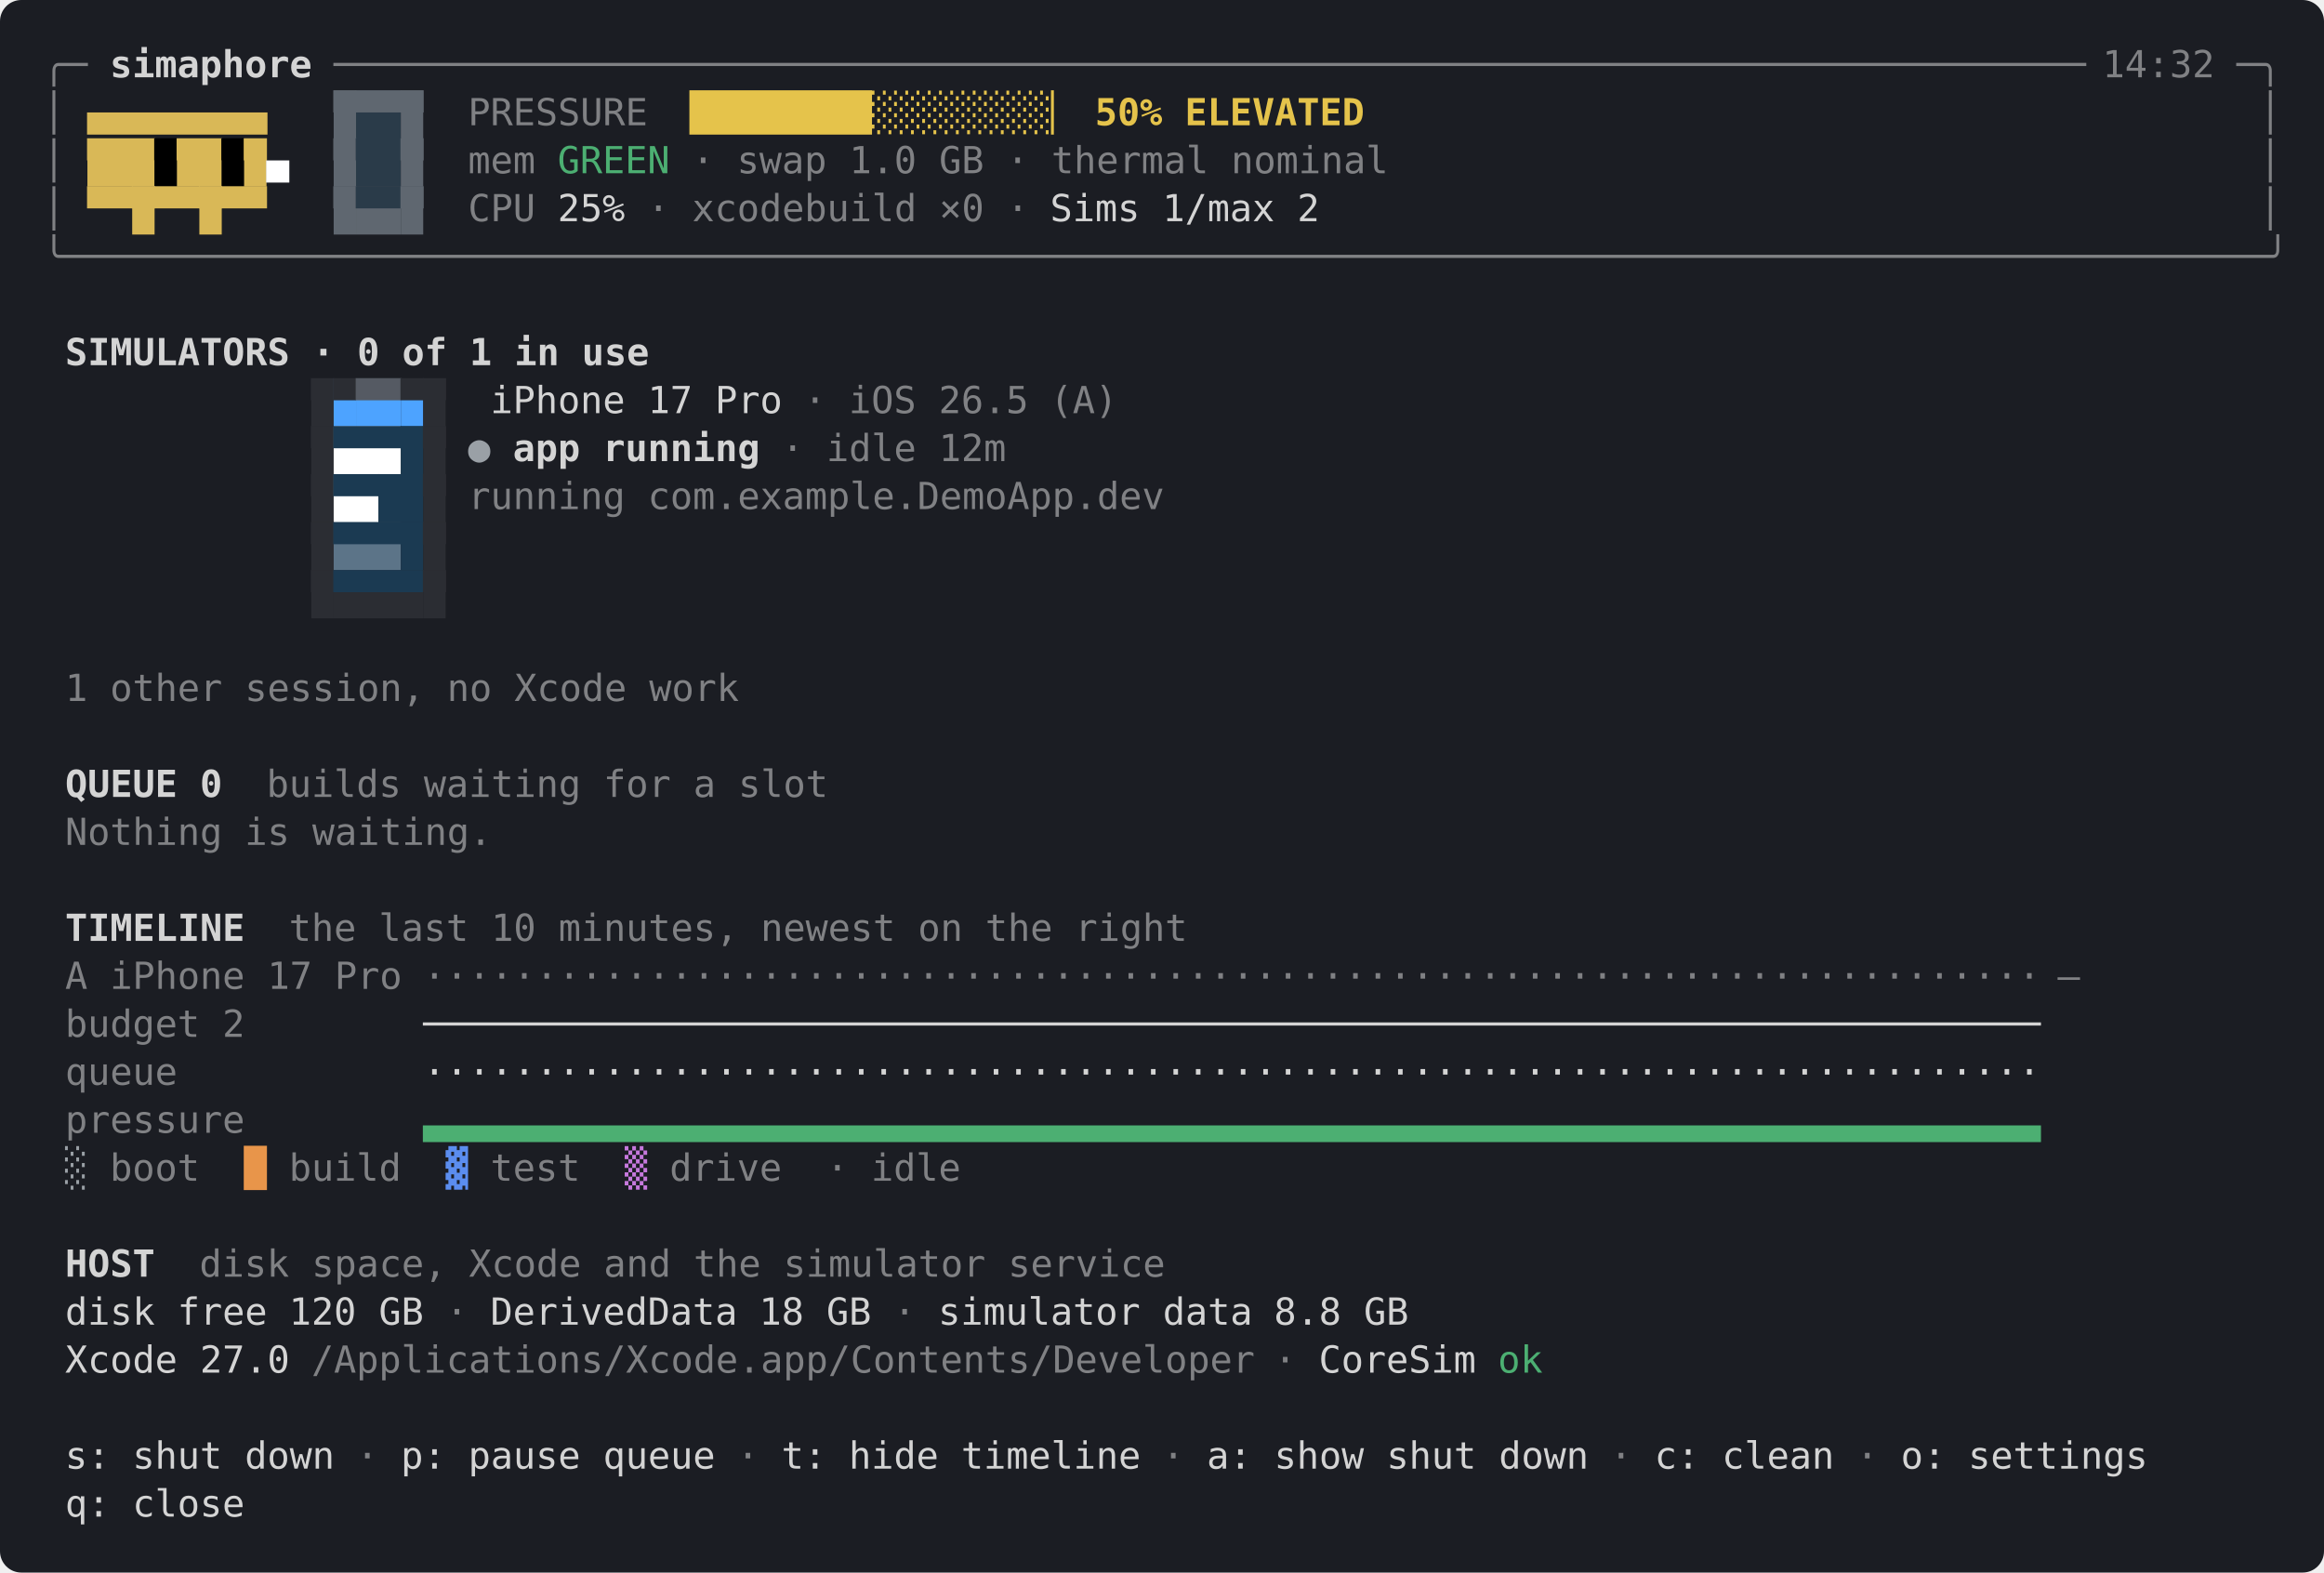
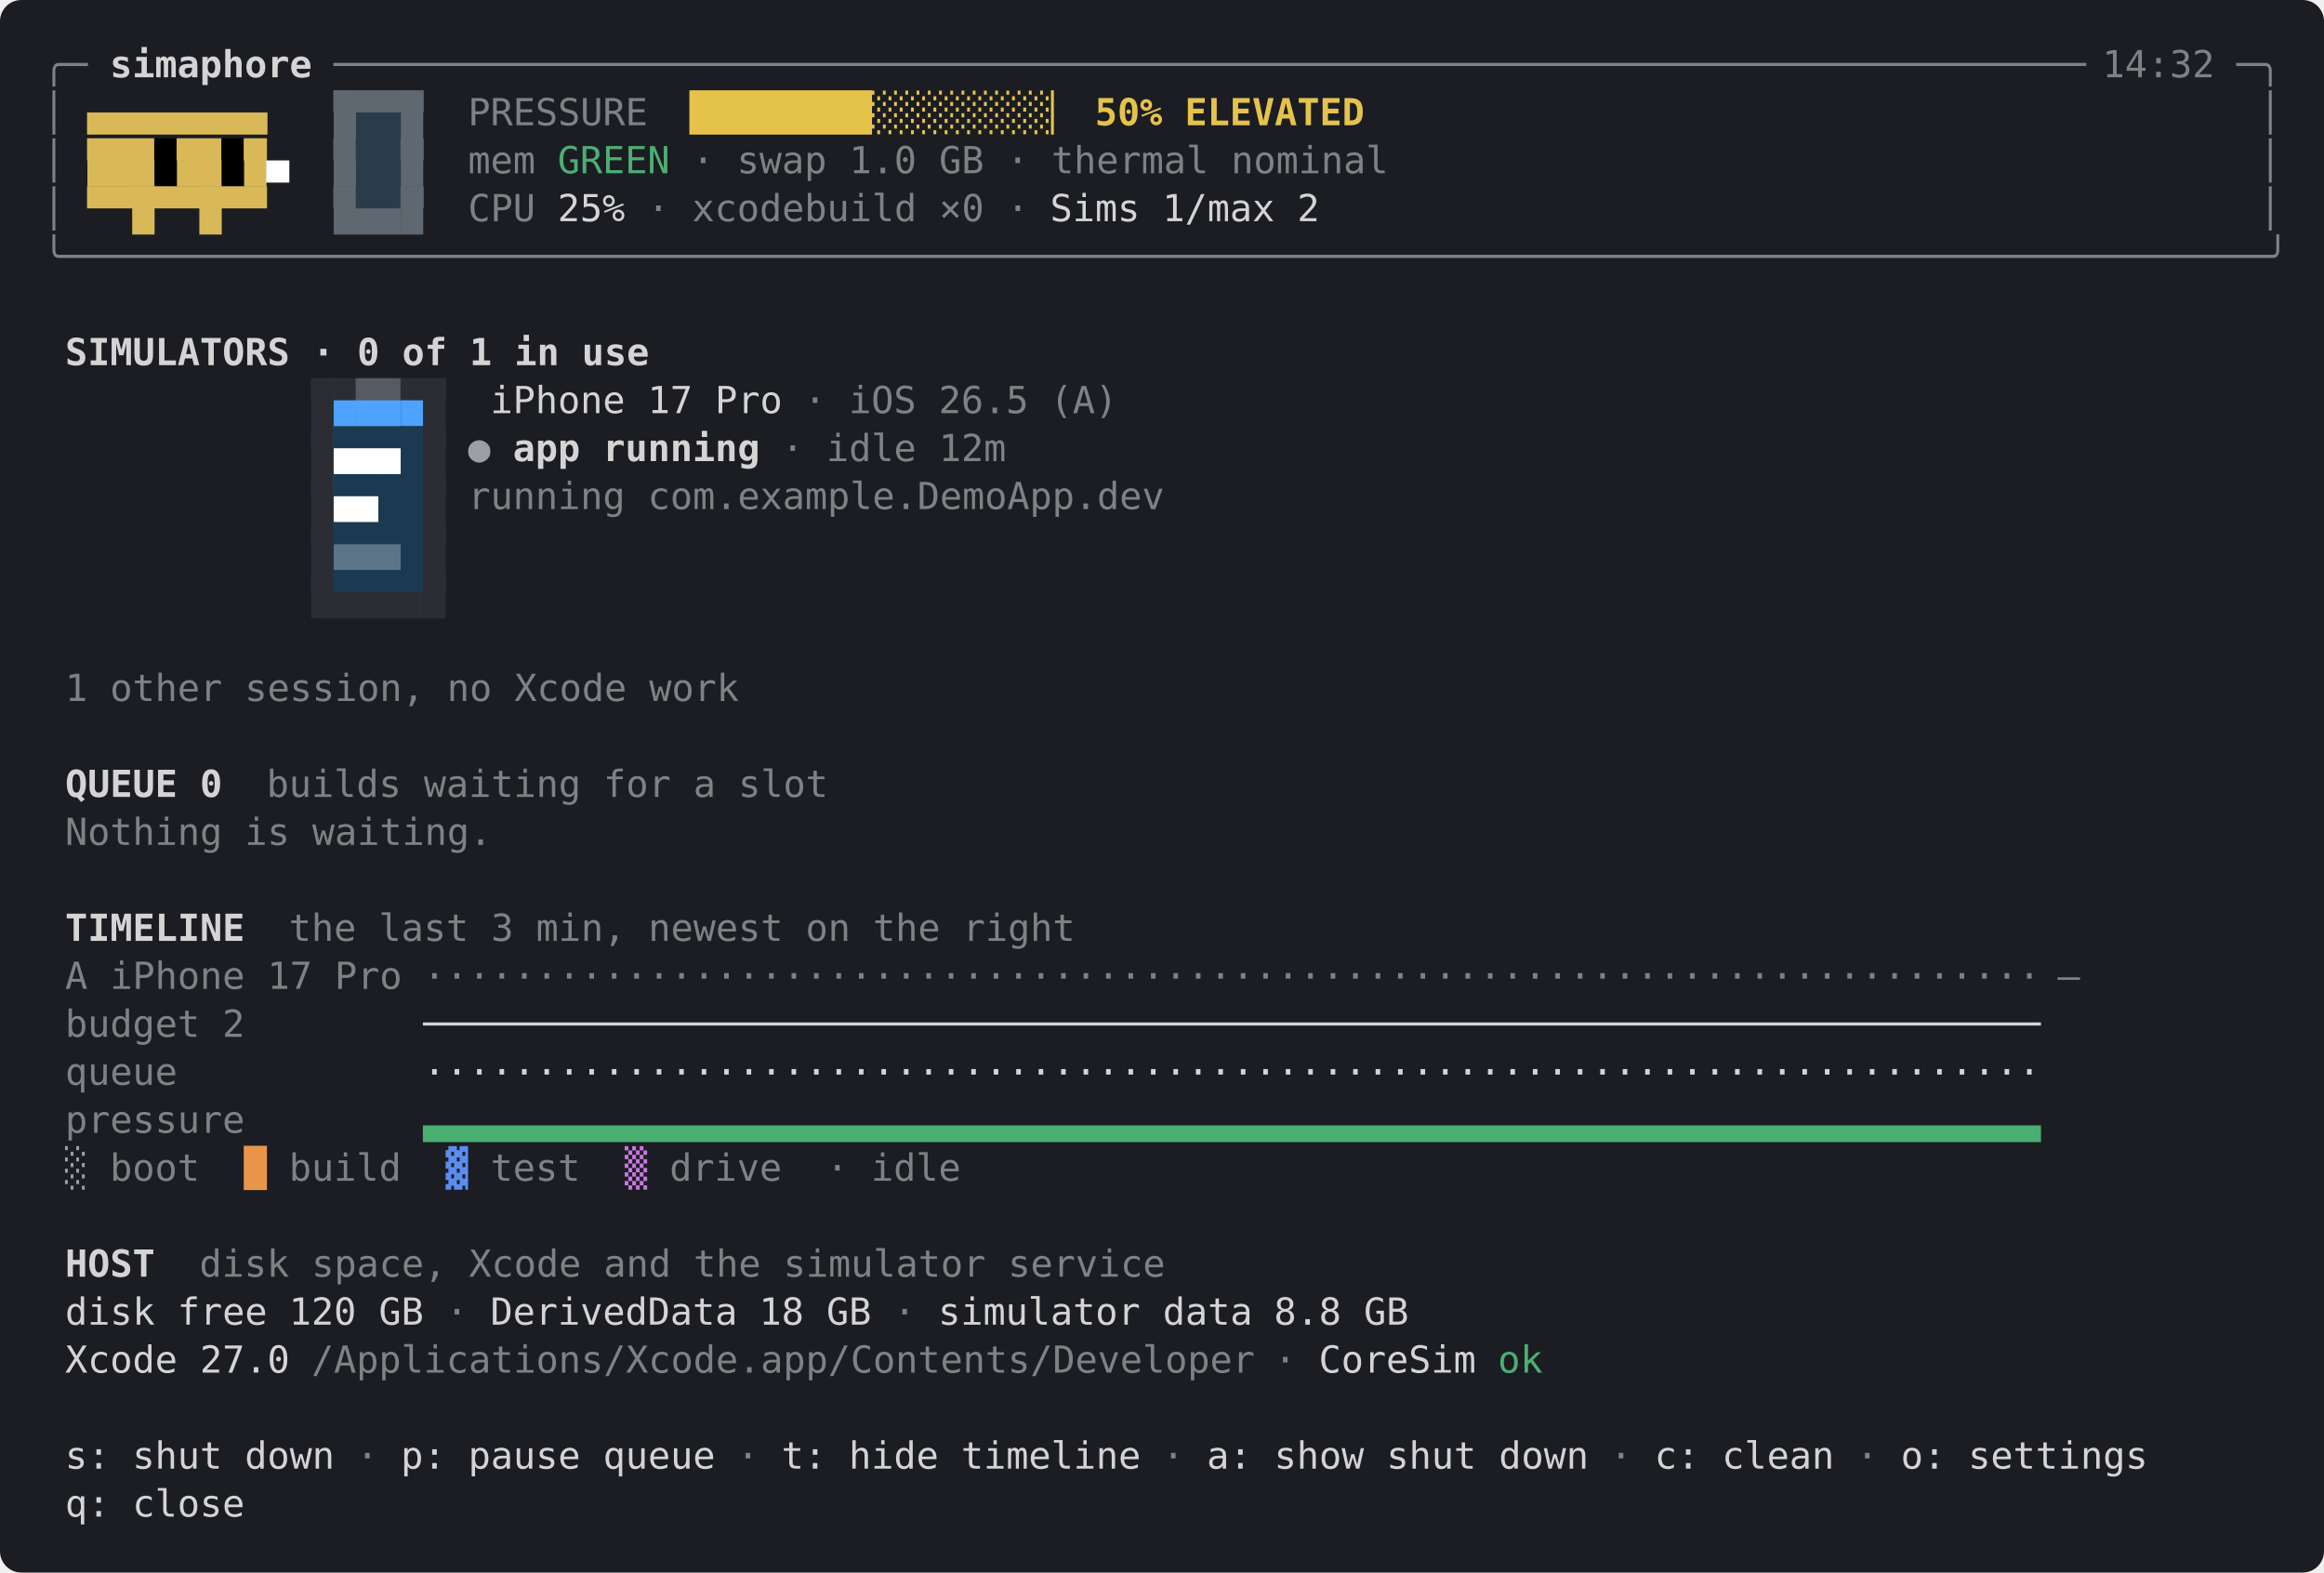
<svg xmlns="http://www.w3.org/2000/svg" width="872" height="590" viewBox="0 0 872 590" role="img" aria-label="simaphore calm">
  <rect width="872" height="590" rx="8" fill="#1b1d23" />
  <g font-family="SF Mono, Menlo, Consolas, 'DejaVu Sans Mono', monospace" font-size="14">
    <text x="16" y="29" fill="#d4d4d4" opacity="0.55" textLength="25.2" lengthAdjust="spacingAndGlyphs" xml:space="preserve">╭─ </text>
    <text x="41.2" y="29" fill="#d4d4d4" font-weight="700" textLength="75.6" lengthAdjust="spacingAndGlyphs" xml:space="preserve">simaphore</text>
    <text x="116.8" y="29" fill="#d4d4d4" opacity="0.55" textLength="663.6" lengthAdjust="spacingAndGlyphs" xml:space="preserve"> ──────────────────────────────────────────────────────────────────────────────</text>
    <text x="780.4" y="29" fill="#d4d4d4" opacity="0.55" textLength="58.8" lengthAdjust="spacingAndGlyphs" xml:space="preserve"> 14:32 </text>
    <text x="839.2" y="29" fill="#d4d4d4" opacity="0.55" textLength="16.8" lengthAdjust="spacingAndGlyphs" xml:space="preserve">─╮</text>
    <text x="16" y="47" fill="#d4d4d4" opacity="0.55" textLength="16.8" lengthAdjust="spacingAndGlyphs" xml:space="preserve">│ </text>
    <text x="32.8" y="47" fill="#D9B857" textLength="67.2" lengthAdjust="spacingAndGlyphs" xml:space="preserve">▄▄▄▄▄▄▄▄</text>
    <rect x="125.2" y="34" width="8.4" height="18" fill="#5F6770" />
    <text x="125.2" y="47" fill="#5F6770" textLength="8.4" lengthAdjust="spacingAndGlyphs" xml:space="preserve">▀</text>
    <rect x="133.6" y="34" width="16.8" height="18" fill="#2A3B49" />
    <text x="133.6" y="47" fill="#5F6770" textLength="16.8" lengthAdjust="spacingAndGlyphs" xml:space="preserve">▀▀</text>
    <rect x="150.4" y="34" width="8.4" height="18" fill="#5F6770" />
    <text x="150.4" y="47" fill="#5F6770" textLength="8.4" lengthAdjust="spacingAndGlyphs" xml:space="preserve">▀</text>
    <text x="175.6" y="47" fill="#d4d4d4" opacity="0.55" textLength="75.6" lengthAdjust="spacingAndGlyphs" xml:space="preserve">PRESSURE </text>
    <text x="251.2" y="47" fill="#E5C34B" textLength="151.2" lengthAdjust="spacingAndGlyphs" xml:space="preserve">▕████████░░░░░░░░▏</text>
    <text x="402.4" y="47" fill="#E5C34B" font-weight="700" textLength="109.2" lengthAdjust="spacingAndGlyphs" xml:space="preserve"> 50% ELEVATED</text>
    <text x="839.2" y="47" fill="#d4d4d4" opacity="0.55" textLength="16.8" lengthAdjust="spacingAndGlyphs" xml:space="preserve"> │</text>
    <text x="16" y="65" fill="#d4d4d4" opacity="0.55" textLength="16.8" lengthAdjust="spacingAndGlyphs" xml:space="preserve">│ </text>
    <rect x="32.8" y="52" width="25.2" height="18" fill="#D9B857" />
    <text x="32.8" y="65" fill="#D9B857" textLength="25.2" lengthAdjust="spacingAndGlyphs" xml:space="preserve">▀▀▀</text>
    <rect x="58" y="52" width="8.4" height="18" fill="#000000" />
    <text x="58" y="65" fill="#000000" textLength="8.4" lengthAdjust="spacingAndGlyphs" xml:space="preserve">▀</text>
    <rect x="66.4" y="52" width="16.8" height="18" fill="#D9B857" />
    <text x="66.4" y="65" fill="#D9B857" textLength="16.8" lengthAdjust="spacingAndGlyphs" xml:space="preserve">▀▀</text>
    <rect x="83.2" y="52" width="8.4" height="18" fill="#000000" />
    <text x="83.2" y="65" fill="#000000" textLength="8.4" lengthAdjust="spacingAndGlyphs" xml:space="preserve">▀</text>
    <rect x="91.6" y="52" width="8.4" height="18" fill="#D9B857" />
    <text x="91.6" y="65" fill="#D9B857" textLength="8.4" lengthAdjust="spacingAndGlyphs" xml:space="preserve">▀</text>
    <text x="100" y="65" fill="#FFFFFF" textLength="8.4" lengthAdjust="spacingAndGlyphs" xml:space="preserve">▄</text>
    <rect x="125.2" y="52" width="8.4" height="18" fill="#5F6770" />
    <text x="125.2" y="65" fill="#5F6770" textLength="8.4" lengthAdjust="spacingAndGlyphs" xml:space="preserve">▀</text>
    <rect x="133.6" y="52" width="16.8" height="18" fill="#2A3B49" />
    <text x="133.6" y="65" fill="#2A3B49" textLength="16.8" lengthAdjust="spacingAndGlyphs" xml:space="preserve">▀▀</text>
    <rect x="150.4" y="52" width="8.4" height="18" fill="#5F6770" />
    <text x="150.4" y="65" fill="#5F6770" textLength="8.4" lengthAdjust="spacingAndGlyphs" xml:space="preserve">▀</text>
    <text x="175.6" y="65" fill="#d4d4d4" opacity="0.55" textLength="33.6" lengthAdjust="spacingAndGlyphs" xml:space="preserve">mem </text>
    <text x="209.2" y="65" fill="#4CAF72" textLength="42" lengthAdjust="spacingAndGlyphs" xml:space="preserve">GREEN</text>
    <text x="251.2" y="65" fill="#d4d4d4" opacity="0.55" textLength="268.8" lengthAdjust="spacingAndGlyphs" xml:space="preserve"> · swap 1.0 GB · thermal nominal</text>
    <text x="839.2" y="65" fill="#d4d4d4" opacity="0.55" textLength="16.8" lengthAdjust="spacingAndGlyphs" xml:space="preserve"> │</text>
    <text x="16" y="83" fill="#d4d4d4" opacity="0.55" textLength="16.8" lengthAdjust="spacingAndGlyphs" xml:space="preserve">│ </text>
    <text x="32.8" y="83" fill="#D9B857" textLength="16.8" lengthAdjust="spacingAndGlyphs" xml:space="preserve">▀▀</text>
    <rect x="49.6" y="70" width="8.4" height="18" fill="#D9B857" />
    <text x="49.6" y="83" fill="#D9B857" textLength="8.4" lengthAdjust="spacingAndGlyphs" xml:space="preserve">▀</text>
    <text x="58" y="83" fill="#D9B857" textLength="16.8" lengthAdjust="spacingAndGlyphs" xml:space="preserve">▀▀</text>
    <rect x="74.8" y="70" width="8.4" height="18" fill="#D9B857" />
    <text x="74.8" y="83" fill="#D9B857" textLength="8.4" lengthAdjust="spacingAndGlyphs" xml:space="preserve">▀</text>
    <text x="83.2" y="83" fill="#D9B857" textLength="16.8" lengthAdjust="spacingAndGlyphs" xml:space="preserve">▀▀</text>
    <rect x="125.2" y="70" width="8.4" height="18" fill="#5F6770" />
    <text x="125.2" y="83" fill="#5F6770" textLength="8.4" lengthAdjust="spacingAndGlyphs" xml:space="preserve">▀</text>
    <rect x="133.6" y="70" width="16.8" height="18" fill="#5F6770" />
    <text x="133.6" y="83" fill="#2A3B49" textLength="16.8" lengthAdjust="spacingAndGlyphs" xml:space="preserve">▀▀</text>
    <rect x="150.4" y="70" width="8.4" height="18" fill="#5F6770" />
    <text x="150.4" y="83" fill="#5F6770" textLength="8.4" lengthAdjust="spacingAndGlyphs" xml:space="preserve">▀</text>
    <text x="175.6" y="83" fill="#d4d4d4" opacity="0.55" textLength="33.6" lengthAdjust="spacingAndGlyphs" xml:space="preserve">CPU </text>
    <text x="209.2" y="83" fill="#d4d4d4" textLength="25.2" lengthAdjust="spacingAndGlyphs" xml:space="preserve">25%</text>
    <text x="234.4" y="83" fill="#d4d4d4" opacity="0.55" textLength="159.6" lengthAdjust="spacingAndGlyphs" xml:space="preserve"> · xcodebuild ×0 · </text>
    <text x="394" y="83" fill="#d4d4d4" textLength="100.8" lengthAdjust="spacingAndGlyphs" xml:space="preserve">Sims 1/max 2</text>
    <text x="839.2" y="83" fill="#d4d4d4" opacity="0.55" textLength="16.8" lengthAdjust="spacingAndGlyphs" xml:space="preserve"> │</text>
    <text x="16" y="101" fill="#d4d4d4" opacity="0.55" textLength="840" lengthAdjust="spacingAndGlyphs" xml:space="preserve">╰──────────────────────────────────────────────────────────────────────────────────────────────────╯</text>
    <text x="16" y="137" fill="#d4d4d4" font-weight="700" textLength="226.8" lengthAdjust="spacingAndGlyphs" xml:space="preserve"> SIMULATORS · 0 of 1 in use</text>
    <rect x="116.8" y="142" width="8.4" height="18" fill="#2B2D33" />
    <text x="116.8" y="155" fill="#2B2D33" textLength="8.4" lengthAdjust="spacingAndGlyphs" xml:space="preserve">▀</text>
    <rect x="125.2" y="142" width="8.4" height="18" fill="#4DA3FF" />
    <text x="125.2" y="155" fill="#2B2D33" textLength="8.4" lengthAdjust="spacingAndGlyphs" xml:space="preserve">▀</text>
    <rect x="133.6" y="142" width="16.8" height="18" fill="#4DA3FF" />
    <text x="133.6" y="155" fill="#555A63" textLength="16.8" lengthAdjust="spacingAndGlyphs" xml:space="preserve">▀▀</text>
    <rect x="150.4" y="142" width="8.4" height="18" fill="#4DA3FF" />
    <text x="150.4" y="155" fill="#2B2D33" textLength="8.4" lengthAdjust="spacingAndGlyphs" xml:space="preserve">▀</text>
    <rect x="158.8" y="142" width="8.4" height="18" fill="#2B2D33" />
    <text x="158.8" y="155" fill="#2B2D33" textLength="8.4" lengthAdjust="spacingAndGlyphs" xml:space="preserve">▀</text>
    <text x="184" y="155" fill="#d4d4d4" textLength="109.2" lengthAdjust="spacingAndGlyphs" xml:space="preserve">iPhone 17 Pro</text>
    <text x="293.2" y="155" fill="#d4d4d4" opacity="0.55" textLength="92.4" lengthAdjust="spacingAndGlyphs" xml:space="preserve"> · iOS 26.5</text>
    <text x="385.6" y="155" fill="#d4d4d4" opacity="0.55" textLength="33.6" lengthAdjust="spacingAndGlyphs" xml:space="preserve"> (A)</text>
    <rect x="116.8" y="160" width="8.4" height="18" fill="#2B2D33" />
    <text x="116.8" y="173" fill="#2B2D33" textLength="8.4" lengthAdjust="spacingAndGlyphs" xml:space="preserve">▀</text>
    <rect x="125.2" y="160" width="25.2" height="18" fill="#FFFFFF" />
    <text x="125.2" y="173" fill="#1B3A52" textLength="25.2" lengthAdjust="spacingAndGlyphs" xml:space="preserve">▀▀▀</text>
    <rect x="150.4" y="160" width="8.4" height="18" fill="#1B3A52" />
    <text x="150.4" y="173" fill="#1B3A52" textLength="8.4" lengthAdjust="spacingAndGlyphs" xml:space="preserve">▀</text>
    <rect x="158.8" y="160" width="8.4" height="18" fill="#2B2D33" />
    <text x="158.8" y="173" fill="#2B2D33" textLength="8.4" lengthAdjust="spacingAndGlyphs" xml:space="preserve">▀</text>
    <text x="175.6" y="173" fill="#9AA0A6" textLength="8.4" lengthAdjust="spacingAndGlyphs" xml:space="preserve">●</text>
    <text x="184" y="173" fill="#d4d4d4" font-weight="700" textLength="100.8" lengthAdjust="spacingAndGlyphs" xml:space="preserve"> app running</text>
    <text x="284.8" y="173" fill="#d4d4d4" opacity="0.55" textLength="92.4" lengthAdjust="spacingAndGlyphs" xml:space="preserve"> · idle 12m</text>
    <rect x="116.8" y="178" width="8.4" height="18" fill="#2B2D33" />
    <text x="116.8" y="191" fill="#2B2D33" textLength="8.4" lengthAdjust="spacingAndGlyphs" xml:space="preserve">▀</text>
    <rect x="125.2" y="178" width="16.8" height="18" fill="#FFFFFF" />
    <text x="125.2" y="191" fill="#1B3A52" textLength="16.8" lengthAdjust="spacingAndGlyphs" xml:space="preserve">▀▀</text>
    <rect x="142" y="178" width="16.8" height="18" fill="#1B3A52" />
    <text x="142" y="191" fill="#1B3A52" textLength="16.8" lengthAdjust="spacingAndGlyphs" xml:space="preserve">▀▀</text>
    <rect x="158.8" y="178" width="8.4" height="18" fill="#2B2D33" />
    <text x="158.8" y="191" fill="#2B2D33" textLength="8.4" lengthAdjust="spacingAndGlyphs" xml:space="preserve">▀</text>
    <text x="175.6" y="191" fill="#d4d4d4" opacity="0.55" textLength="260.4" lengthAdjust="spacingAndGlyphs" xml:space="preserve">running com.example.DemoApp.dev</text>
    <rect x="116.8" y="196" width="8.4" height="18" fill="#2B2D33" />
    <text x="116.8" y="209" fill="#2B2D33" textLength="8.4" lengthAdjust="spacingAndGlyphs" xml:space="preserve">▀</text>
    <rect x="125.2" y="196" width="25.2" height="18" fill="#5C7488" />
    <text x="125.2" y="209" fill="#1B3A52" textLength="25.2" lengthAdjust="spacingAndGlyphs" xml:space="preserve">▀▀▀</text>
    <rect x="150.4" y="196" width="8.4" height="18" fill="#1B3A52" />
    <text x="150.4" y="209" fill="#1B3A52" textLength="8.4" lengthAdjust="spacingAndGlyphs" xml:space="preserve">▀</text>
    <rect x="158.8" y="196" width="8.4" height="18" fill="#2B2D33" />
    <text x="158.8" y="209" fill="#2B2D33" textLength="8.4" lengthAdjust="spacingAndGlyphs" xml:space="preserve">▀</text>
    <rect x="116.8" y="214" width="8.4" height="18" fill="#2B2D33" />
    <text x="116.8" y="227" fill="#2B2D33" textLength="8.4" lengthAdjust="spacingAndGlyphs" xml:space="preserve">▀</text>
    <rect x="125.2" y="214" width="33.6" height="18" fill="#2B2D33" />
    <text x="125.2" y="227" fill="#1B3A52" textLength="33.6" lengthAdjust="spacingAndGlyphs" xml:space="preserve">▀▀▀▀</text>
    <rect x="158.8" y="214" width="8.4" height="18" fill="#2B2D33" />
    <text x="158.8" y="227" fill="#2B2D33" textLength="8.4" lengthAdjust="spacingAndGlyphs" xml:space="preserve">▀</text>
    <text x="16" y="263" fill="#d4d4d4" opacity="0.55" textLength="260.4" lengthAdjust="spacingAndGlyphs" xml:space="preserve"> 1 other session, no Xcode work</text>
    <text x="16" y="299" fill="#d4d4d4" font-weight="700" textLength="67.2" lengthAdjust="spacingAndGlyphs" xml:space="preserve"> QUEUE 0</text>
    <text x="100" y="299" fill="#d4d4d4" opacity="0.55" textLength="210" lengthAdjust="spacingAndGlyphs" xml:space="preserve">builds waiting for a slot</text>
    <text x="16" y="317" fill="#d4d4d4" opacity="0.55" textLength="168" lengthAdjust="spacingAndGlyphs" xml:space="preserve"> Nothing is waiting.</text>
    <text x="16" y="353" fill="#d4d4d4" font-weight="700" textLength="75.6" lengthAdjust="spacingAndGlyphs" xml:space="preserve"> TIMELINE</text>
-     <text x="108.4" y="353" fill="#d4d4d4" opacity="0.55" textLength="336" lengthAdjust="spacingAndGlyphs" xml:space="preserve">the last 10 minutes, newest on the right</text>
+     <text x="108.4" y="353" fill="#d4d4d4" opacity="0.55" textLength="294" lengthAdjust="spacingAndGlyphs" xml:space="preserve">the last 3 min, newest on the right</text>
    <text x="16" y="371" fill="#d4d4d4" opacity="0.55" textLength="142.8" lengthAdjust="spacingAndGlyphs" xml:space="preserve"> A iPhone 17 Pro </text>
    <text x="158.8" y="371" fill="#d4d4d4" opacity="0.55" textLength="604.8" lengthAdjust="spacingAndGlyphs" xml:space="preserve">········································································</text>
    <text x="763.6" y="371" fill="#d4d4d4" opacity="0.55" textLength="92.4" lengthAdjust="spacingAndGlyphs" xml:space="preserve"> —         </text>
    <text x="16" y="389" fill="#d4d4d4" opacity="0.55" textLength="142.8" lengthAdjust="spacingAndGlyphs" xml:space="preserve"> budget 2        </text>
    <text x="158.8" y="389" fill="#d4d4d4" textLength="604.8" lengthAdjust="spacingAndGlyphs" xml:space="preserve">────────────────────────────────────────────────────────────────────────</text>
    <text x="16" y="407" fill="#d4d4d4" opacity="0.55" textLength="142.8" lengthAdjust="spacingAndGlyphs" xml:space="preserve"> queue           </text>
    <text x="158.8" y="407" fill="#d4d4d4" textLength="604.8" lengthAdjust="spacingAndGlyphs" xml:space="preserve">········································································</text>
    <text x="16" y="425" fill="#d4d4d4" opacity="0.55" textLength="142.8" lengthAdjust="spacingAndGlyphs" xml:space="preserve"> pressure        </text>
    <text x="158.8" y="425" fill="#4CAF72" textLength="604.8" lengthAdjust="spacingAndGlyphs" xml:space="preserve">▃▃▃▃▃▃▃▃▃▃▃▃▃▃▃▃▃▃▃▃▃▃▃▃▃▃▃▃▃▃▃▃▃▃▃▃▃▃▃▃▃▃▃▃▃▃▃▃▃▃▃▃▃▃▃▃▃▃▃▃▃▃▃▃▃▃▃▃▃▃▃▃</text>
    <text x="24.4" y="443" fill="#9AA0A6" textLength="8.4" lengthAdjust="spacingAndGlyphs" xml:space="preserve">░</text>
    <text x="32.8" y="443" fill="#d4d4d4" opacity="0.55" textLength="42" lengthAdjust="spacingAndGlyphs" xml:space="preserve"> boot</text>
    <text x="91.6" y="443" fill="#E8954A" textLength="8.4" lengthAdjust="spacingAndGlyphs" xml:space="preserve">█</text>
    <text x="100" y="443" fill="#d4d4d4" opacity="0.55" textLength="50.4" lengthAdjust="spacingAndGlyphs" xml:space="preserve"> build</text>
    <text x="167.2" y="443" fill="#5B8DEF" textLength="8.4" lengthAdjust="spacingAndGlyphs" xml:space="preserve">▓</text>
    <text x="175.6" y="443" fill="#d4d4d4" opacity="0.55" textLength="42" lengthAdjust="spacingAndGlyphs" xml:space="preserve"> test</text>
    <text x="234.4" y="443" fill="#C678DD" textLength="8.4" lengthAdjust="spacingAndGlyphs" xml:space="preserve">▒</text>
    <text x="242.8" y="443" fill="#d4d4d4" opacity="0.55" textLength="50.4" lengthAdjust="spacingAndGlyphs" xml:space="preserve"> drive</text>
    <text x="310" y="443" fill="#d4d4d4" opacity="0.55" textLength="8.4" lengthAdjust="spacingAndGlyphs" xml:space="preserve">·</text>
    <text x="318.4" y="443" fill="#d4d4d4" opacity="0.55" textLength="42" lengthAdjust="spacingAndGlyphs" xml:space="preserve"> idle</text>
    <text x="16" y="479" fill="#d4d4d4" font-weight="700" textLength="42" lengthAdjust="spacingAndGlyphs" xml:space="preserve"> HOST</text>
    <text x="74.8" y="479" fill="#d4d4d4" opacity="0.55" textLength="361.2" lengthAdjust="spacingAndGlyphs" xml:space="preserve">disk space, Xcode and the simulator service</text>
    <text x="16" y="497" fill="#d4d4d4" textLength="92.4" lengthAdjust="spacingAndGlyphs" xml:space="preserve"> disk free </text>
    <text x="108.4" y="497" fill="#d4d4d4" textLength="50.4" lengthAdjust="spacingAndGlyphs" xml:space="preserve">120 GB</text>
    <text x="158.8" y="497" fill="#d4d4d4" opacity="0.55" textLength="25.2" lengthAdjust="spacingAndGlyphs" xml:space="preserve"> · </text>
    <text x="184" y="497" fill="#d4d4d4" textLength="100.8" lengthAdjust="spacingAndGlyphs" xml:space="preserve">DerivedData </text>
    <text x="284.8" y="497" fill="#d4d4d4" textLength="42" lengthAdjust="spacingAndGlyphs" xml:space="preserve">18 GB</text>
    <text x="326.8" y="497" fill="#d4d4d4" opacity="0.55" textLength="25.2" lengthAdjust="spacingAndGlyphs" xml:space="preserve"> · </text>
    <text x="352" y="497" fill="#d4d4d4" textLength="126" lengthAdjust="spacingAndGlyphs" xml:space="preserve">simulator data </text>
    <text x="478" y="497" fill="#d4d4d4" textLength="50.4" lengthAdjust="spacingAndGlyphs" xml:space="preserve">8.8 GB</text>
    <text x="16" y="515" fill="#d4d4d4" textLength="92.4" lengthAdjust="spacingAndGlyphs" xml:space="preserve"> Xcode 27.0</text>
    <text x="108.4" y="515" fill="#d4d4d4" opacity="0.55" textLength="361.2" lengthAdjust="spacingAndGlyphs" xml:space="preserve"> /Applications/Xcode.app/Contents/Developer</text>
    <text x="469.6" y="515" fill="#d4d4d4" opacity="0.55" textLength="25.2" lengthAdjust="spacingAndGlyphs" xml:space="preserve"> · </text>
    <text x="494.8" y="515" fill="#d4d4d4" textLength="67.2" lengthAdjust="spacingAndGlyphs" xml:space="preserve">CoreSim </text>
    <text x="562" y="515" fill="#4CAF72" textLength="16.8" lengthAdjust="spacingAndGlyphs" xml:space="preserve">ok</text>
    <text x="24.4" y="551" fill="#d4d4d4" textLength="100.8" lengthAdjust="spacingAndGlyphs" xml:space="preserve">s: shut down</text>
    <text x="125.2" y="551" fill="#d4d4d4" opacity="0.55" textLength="25.2" lengthAdjust="spacingAndGlyphs" xml:space="preserve"> · </text>
    <text x="150.4" y="551" fill="#d4d4d4" textLength="117.6" lengthAdjust="spacingAndGlyphs" xml:space="preserve">p: pause queue</text>
    <text x="268" y="551" fill="#d4d4d4" opacity="0.55" textLength="25.2" lengthAdjust="spacingAndGlyphs" xml:space="preserve"> · </text>
    <text x="293.2" y="551" fill="#d4d4d4" textLength="134.4" lengthAdjust="spacingAndGlyphs" xml:space="preserve">t: hide timeline</text>
    <text x="427.6" y="551" fill="#d4d4d4" opacity="0.55" textLength="25.2" lengthAdjust="spacingAndGlyphs" xml:space="preserve"> · </text>
    <text x="452.8" y="551" fill="#d4d4d4" textLength="142.8" lengthAdjust="spacingAndGlyphs" xml:space="preserve">a: show shut down</text>
    <text x="595.6" y="551" fill="#d4d4d4" opacity="0.55" textLength="25.2" lengthAdjust="spacingAndGlyphs" xml:space="preserve"> · </text>
    <text x="620.8" y="551" fill="#d4d4d4" textLength="67.2" lengthAdjust="spacingAndGlyphs" xml:space="preserve">c: clean</text>
    <text x="688" y="551" fill="#d4d4d4" opacity="0.55" textLength="25.2" lengthAdjust="spacingAndGlyphs" xml:space="preserve"> · </text>
    <text x="713.2" y="551" fill="#d4d4d4" textLength="92.4" lengthAdjust="spacingAndGlyphs" xml:space="preserve">o: settings</text>
    <text x="24.4" y="569" fill="#d4d4d4" textLength="67.2" lengthAdjust="spacingAndGlyphs" xml:space="preserve">q: close</text>
  </g>
</svg>
